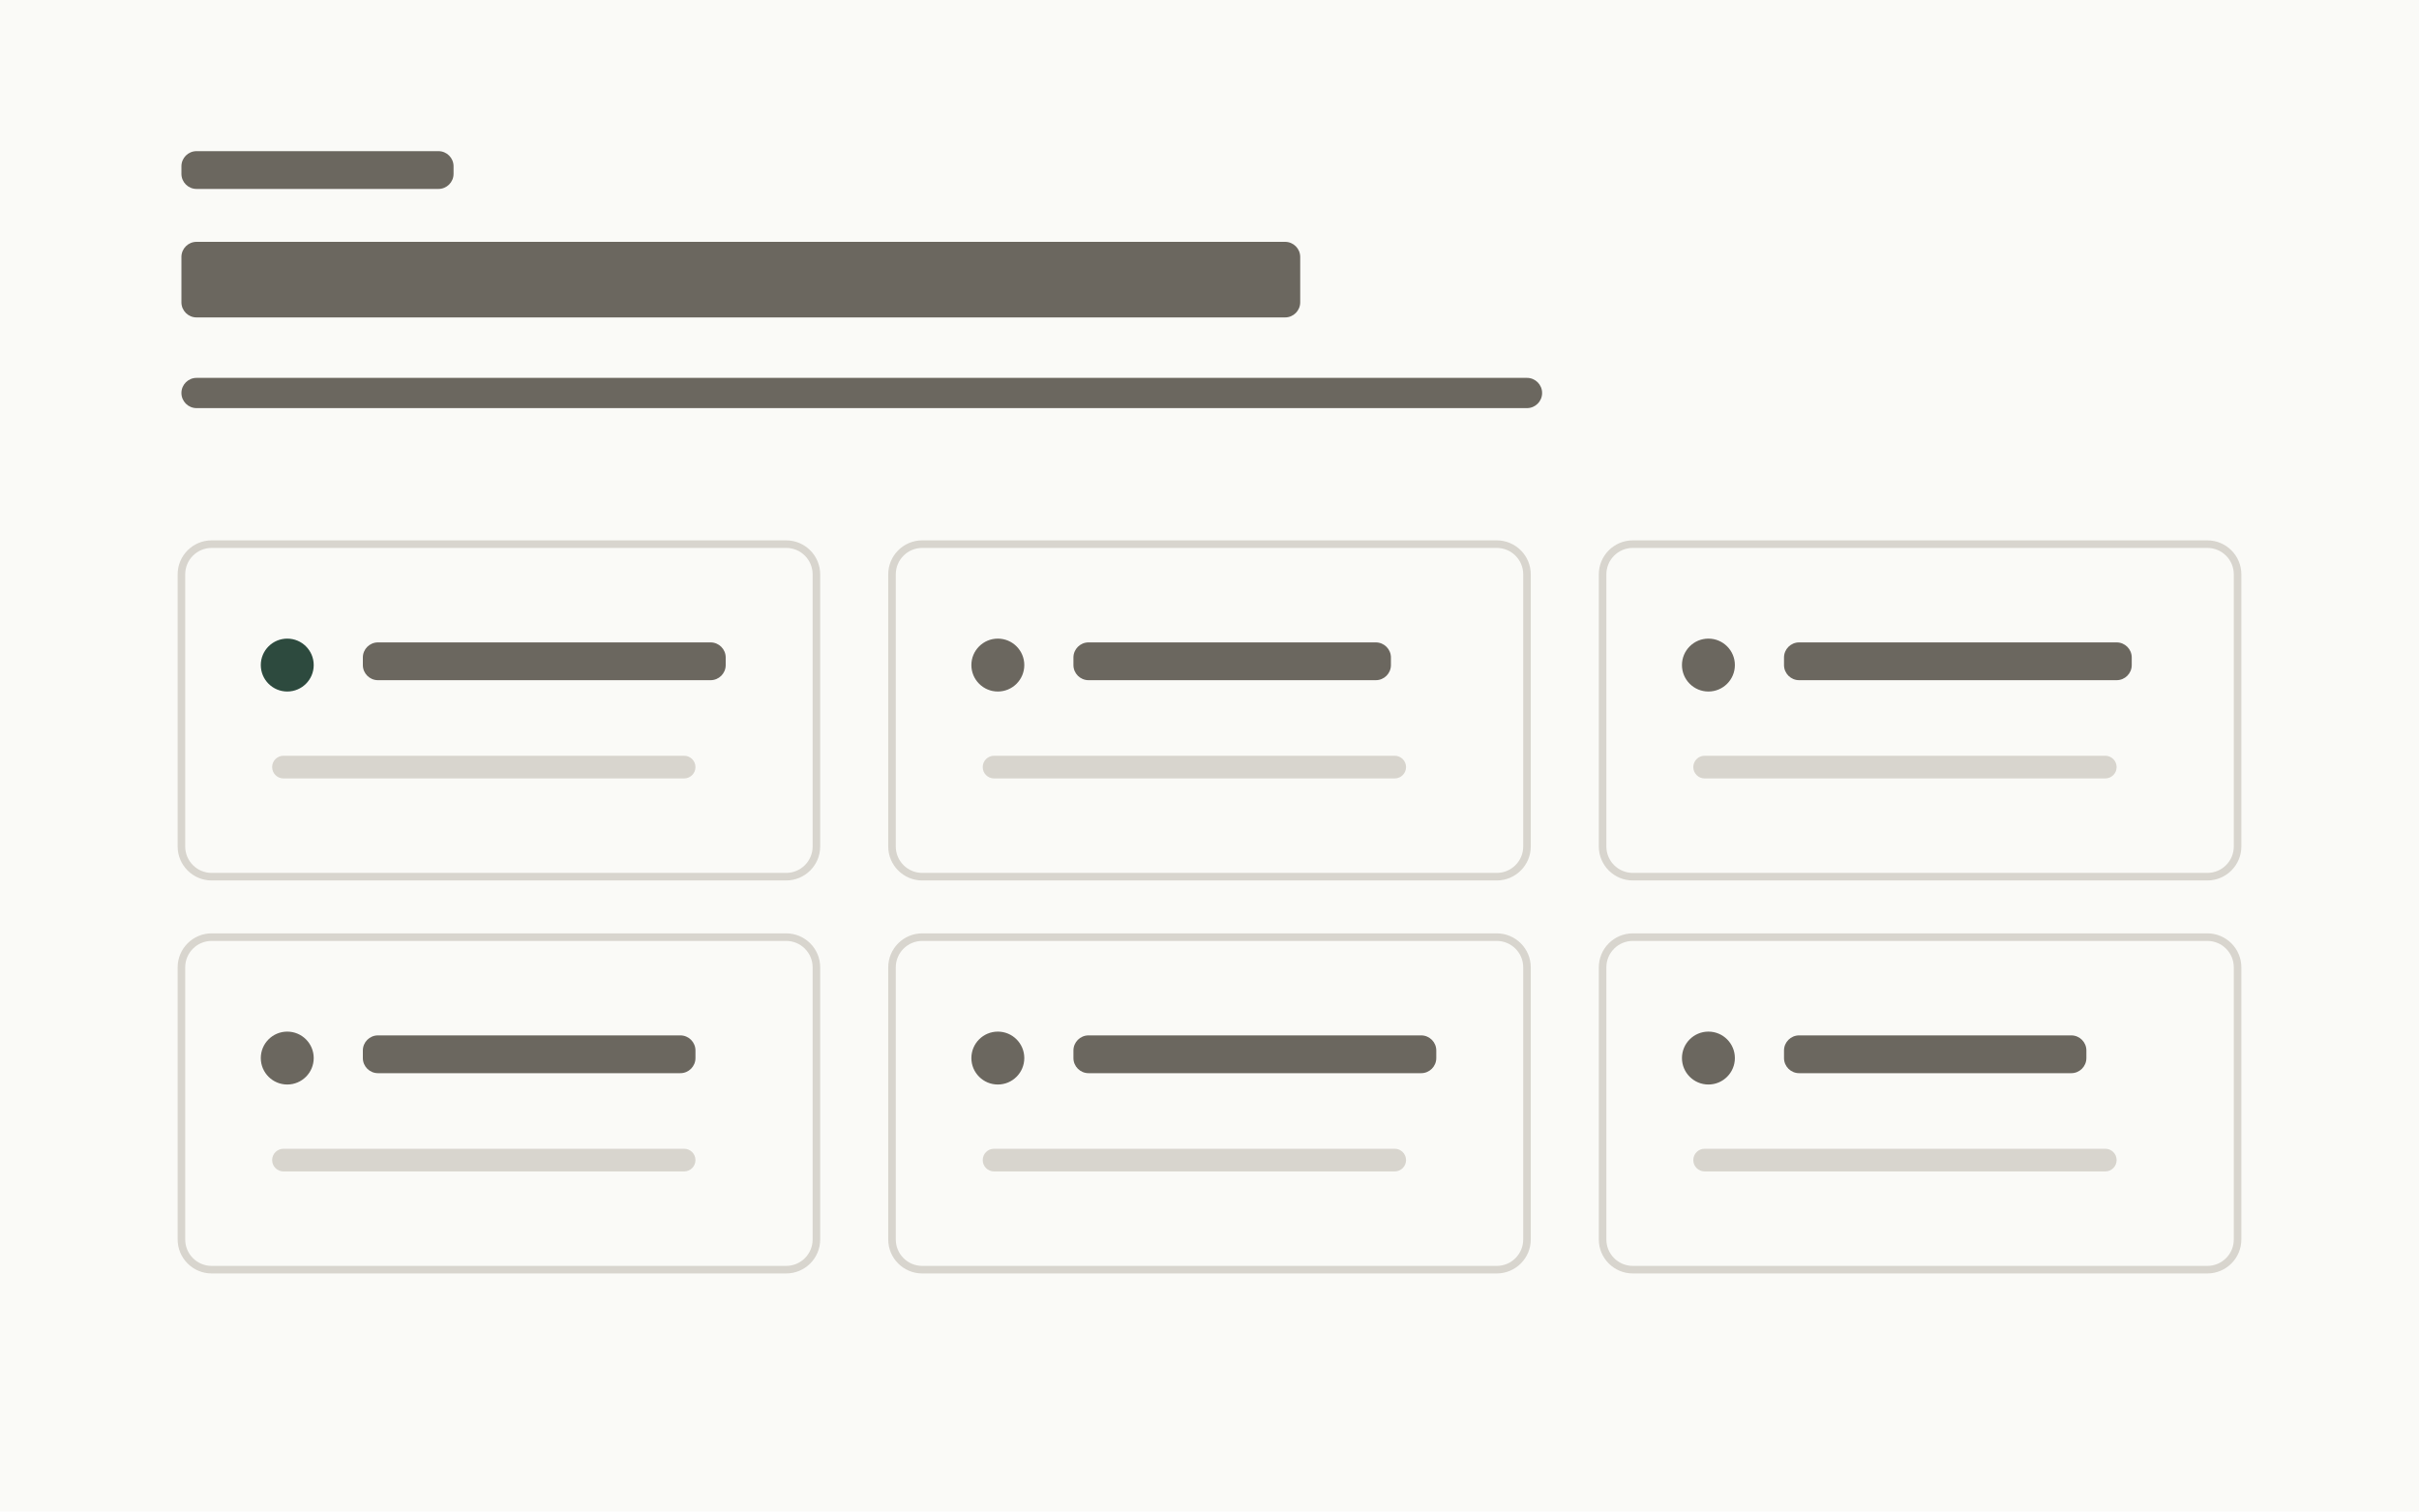
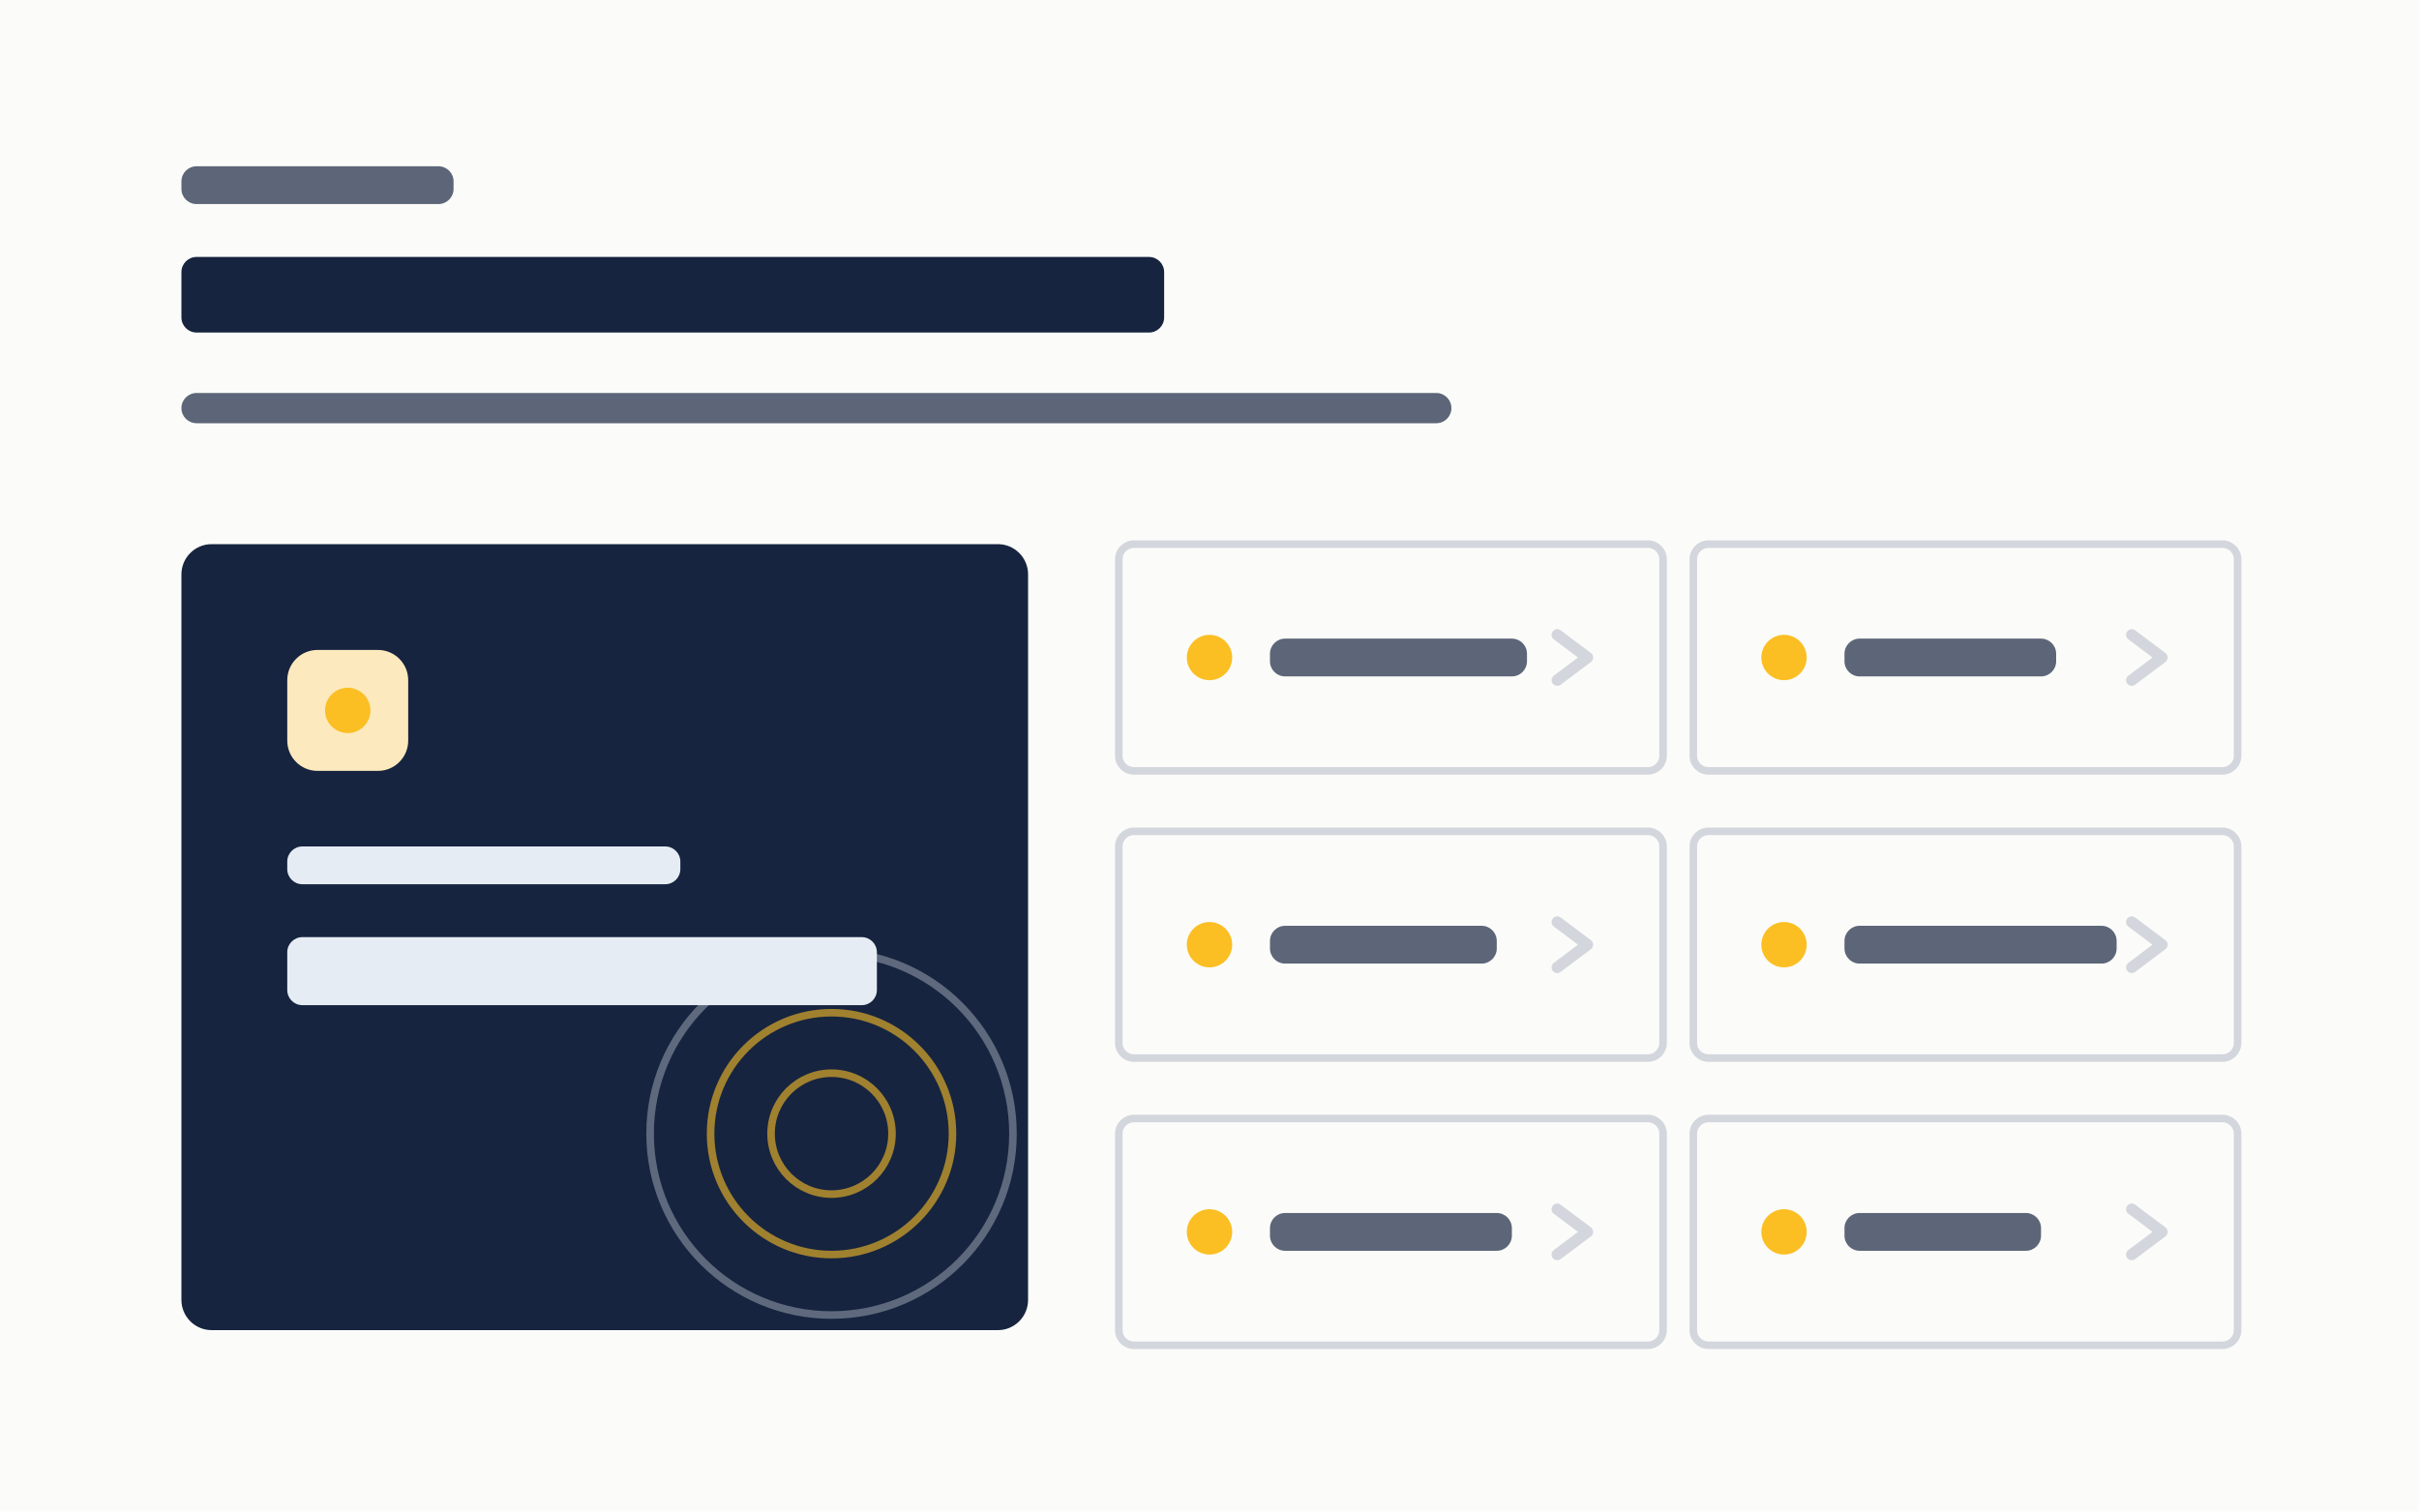
<svg xmlns="http://www.w3.org/2000/svg" viewBox="0 0 320 200">
-   <rect width="320" height="200" fill="#FAFAF7" />
-   <rect x="24" y="20" width="36" height="5" rx="2" fill="#6B675F" />
-   <rect x="24" y="32" width="148" height="10" rx="2" fill="#6B675F" />
-   <rect x="24" y="50" width="180" height="4" rx="2" fill="#6B675F" />
+   <rect width="320" height="200" fill="#FBFBF9" />
+   <rect x="24" y="22" width="36" height="5" rx="2" fill="#5C6678" />
+   <rect x="24" y="34" width="130" height="10" rx="2" fill="#16243F" />
+   <rect x="24" y="52" width="168" height="4" rx="2" fill="#5C6678" />
+   <rect x="24" y="72" width="112" height="104" rx="4" fill="#16243F" />
+   <circle cx="110" cy="150" r="24" fill="none" stroke="#E6ECF3" stroke-width="1" opacity="0.35" />
+   <circle cx="110" cy="150" r="16" fill="none" stroke="#FBBF24" stroke-width="1" opacity="0.6" />
+   <circle cx="110" cy="150" r="8" fill="none" stroke="#FBBF24" stroke-width="1" opacity="0.6" />
+   <rect x="38" y="86" width="16" height="16" rx="4" fill="#FCE9BD" />
+   <circle cx="46" cy="94" r="3" fill="#FBBF24" />
+   <rect x="38" y="112" width="52" height="5" rx="2" fill="#E6ECF3" />
+   <rect x="38" y="124" width="78" height="9" rx="2" fill="#E6ECF3" />
  <g>
-     <rect x="24" y="72" width="84" height="44" rx="4" fill="none" stroke="#D8D5CE" stroke-width="1" />
-     <circle cx="38" cy="88" r="3.5" fill="#2D4A3E" />
-     <rect x="48" y="85" width="48" height="5" rx="2" fill="#6B675F" />
-     <rect x="36" y="100" width="56" height="3" rx="1.5" fill="#D8D5CE" />
+     <rect x="148" y="72" width="72" height="30" rx="2" fill="none" stroke="#D3D6DC" stroke-width="1" />
+     <circle cx="160" cy="87" r="3" fill="#FBBF24" />
+     <rect x="168" y="84.5" width="34" height="5" rx="2" fill="#5C6678" />
+     <path d="M206 84 L210 87 L206 90" fill="none" stroke="#D3D6DC" stroke-width="1.5" stroke-linecap="round" stroke-linejoin="round" />
  </g>
  <g>
-     <rect x="118" y="72" width="84" height="44" rx="4" fill="none" stroke="#D8D5CE" stroke-width="1" />
-     <circle cx="132" cy="88" r="3.5" fill="#6B675F" />
-     <rect x="142" y="85" width="42" height="5" rx="2" fill="#6B675F" />
-     <rect x="130" y="100" width="56" height="3" rx="1.5" fill="#D8D5CE" />
+     <rect x="224" y="72" width="72" height="30" rx="2" fill="none" stroke="#D3D6DC" stroke-width="1" />
+     <circle cx="236" cy="87" r="3" fill="#FBBF24" />
+     <rect x="244" y="84.5" width="28" height="5" rx="2" fill="#5C6678" />
+     <path d="M282 84 L286 87 L282 90" fill="none" stroke="#D3D6DC" stroke-width="1.5" stroke-linecap="round" stroke-linejoin="round" />
  </g>
  <g>
-     <rect x="212" y="72" width="84" height="44" rx="4" fill="none" stroke="#D8D5CE" stroke-width="1" />
-     <circle cx="226" cy="88" r="3.5" fill="#6B675F" />
-     <rect x="236" y="85" width="46" height="5" rx="2" fill="#6B675F" />
-     <rect x="224" y="100" width="56" height="3" rx="1.5" fill="#D8D5CE" />
+     <rect x="148" y="110" width="72" height="30" rx="2" fill="none" stroke="#D3D6DC" stroke-width="1" />
+     <circle cx="160" cy="125" r="3" fill="#FBBF24" />
+     <rect x="168" y="122.5" width="30" height="5" rx="2" fill="#5C6678" />
+     <path d="M206 122 L210 125 L206 128" fill="none" stroke="#D3D6DC" stroke-width="1.5" stroke-linecap="round" stroke-linejoin="round" />
  </g>
  <g>
-     <rect x="24" y="124" width="84" height="44" rx="4" fill="none" stroke="#D8D5CE" stroke-width="1" />
-     <circle cx="38" cy="140" r="3.5" fill="#6B675F" />
-     <rect x="48" y="137" width="44" height="5" rx="2" fill="#6B675F" />
-     <rect x="36" y="152" width="56" height="3" rx="1.5" fill="#D8D5CE" />
+     <rect x="224" y="110" width="72" height="30" rx="2" fill="none" stroke="#D3D6DC" stroke-width="1" />
+     <circle cx="236" cy="125" r="3" fill="#FBBF24" />
+     <rect x="244" y="122.5" width="36" height="5" rx="2" fill="#5C6678" />
+     <path d="M282 122 L286 125 L282 128" fill="none" stroke="#D3D6DC" stroke-width="1.5" stroke-linecap="round" stroke-linejoin="round" />
  </g>
  <g>
-     <rect x="118" y="124" width="84" height="44" rx="4" fill="none" stroke="#D8D5CE" stroke-width="1" />
-     <circle cx="132" cy="140" r="3.5" fill="#6B675F" />
-     <rect x="142" y="137" width="48" height="5" rx="2" fill="#6B675F" />
-     <rect x="130" y="152" width="56" height="3" rx="1.5" fill="#D8D5CE" />
+     <rect x="148" y="148" width="72" height="30" rx="2" fill="none" stroke="#D3D6DC" stroke-width="1" />
+     <circle cx="160" cy="163" r="3" fill="#FBBF24" />
+     <rect x="168" y="160.5" width="32" height="5" rx="2" fill="#5C6678" />
+     <path d="M206 160 L210 163 L206 166" fill="none" stroke="#D3D6DC" stroke-width="1.5" stroke-linecap="round" stroke-linejoin="round" />
  </g>
  <g>
-     <rect x="212" y="124" width="84" height="44" rx="4" fill="none" stroke="#D8D5CE" stroke-width="1" />
-     <circle cx="226" cy="140" r="3.5" fill="#6B675F" />
-     <rect x="236" y="137" width="40" height="5" rx="2" fill="#6B675F" />
-     <rect x="224" y="152" width="56" height="3" rx="1.5" fill="#D8D5CE" />
+     <rect x="224" y="148" width="72" height="30" rx="2" fill="none" stroke="#D3D6DC" stroke-width="1" />
+     <circle cx="236" cy="163" r="3" fill="#FBBF24" />
+     <rect x="244" y="160.5" width="26" height="5" rx="2" fill="#5C6678" />
+     <path d="M282 160 L286 163 L282 166" fill="none" stroke="#D3D6DC" stroke-width="1.5" stroke-linecap="round" stroke-linejoin="round" />
  </g>
</svg>
